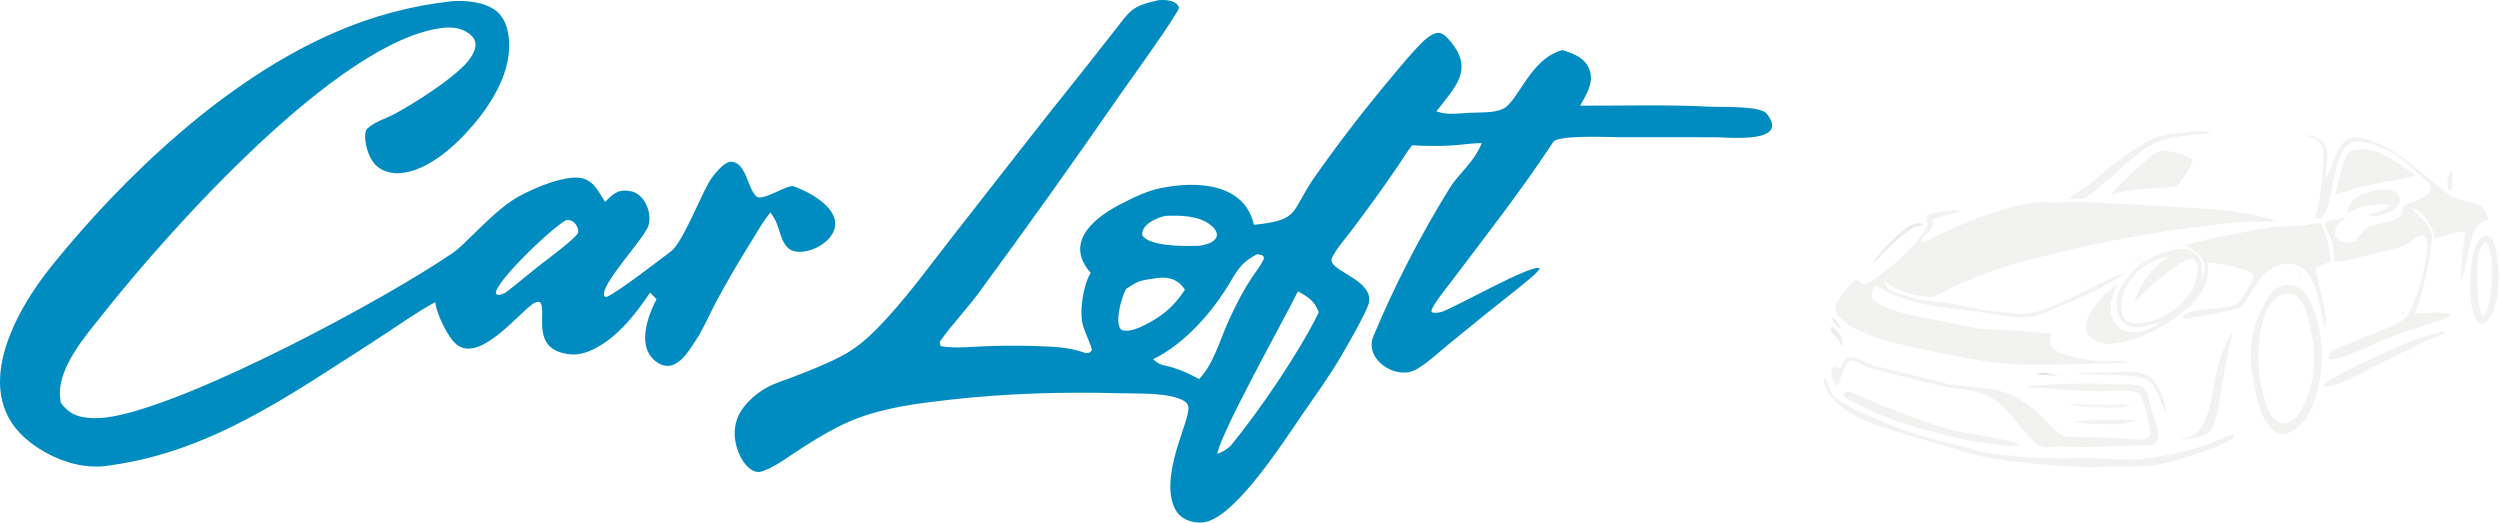
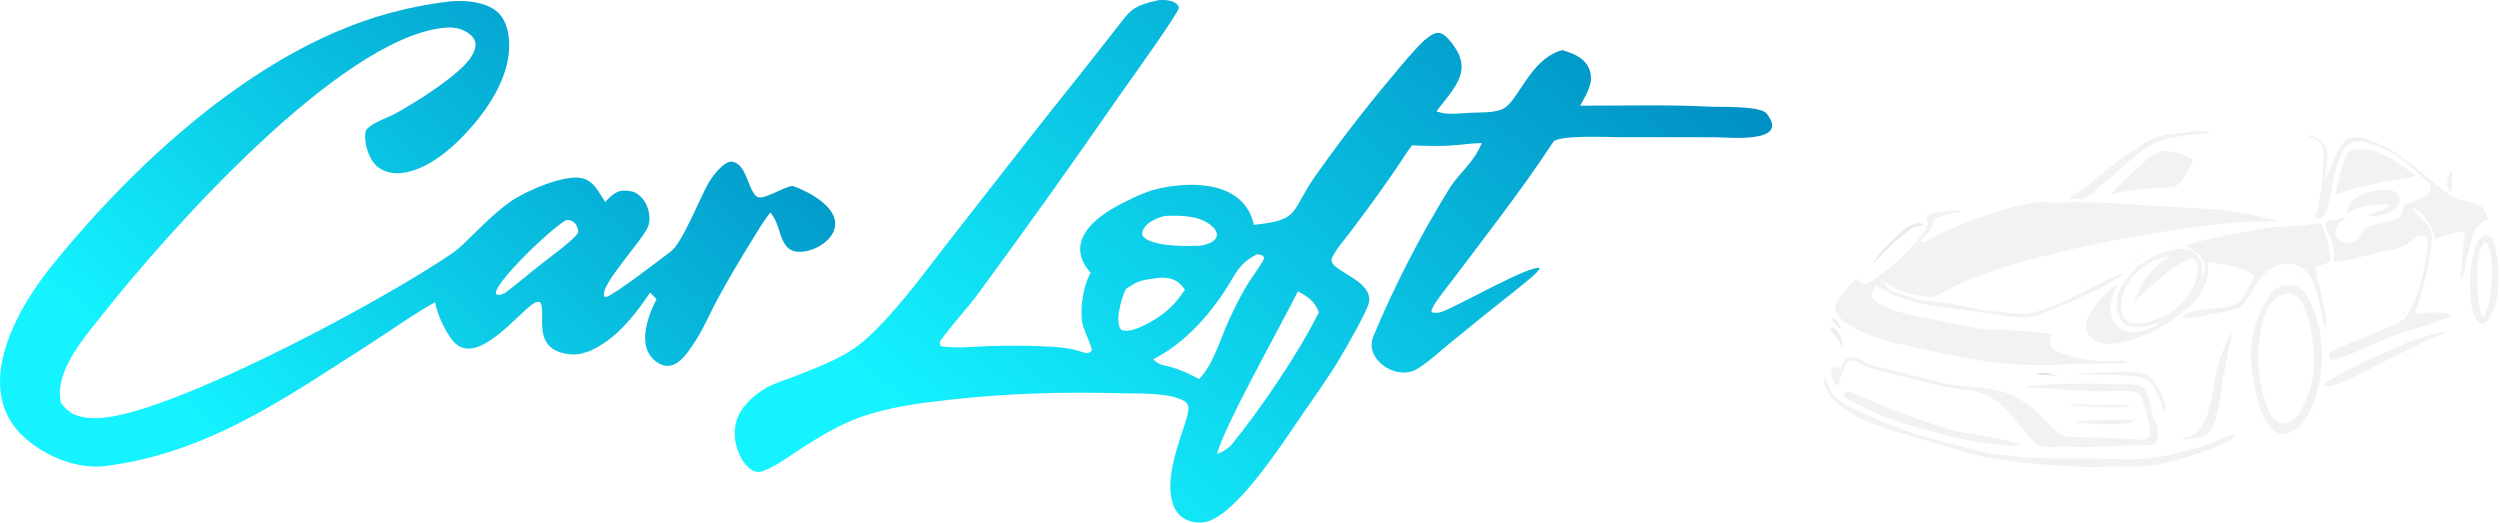
<svg xmlns="http://www.w3.org/2000/svg" width="1220" height="255" viewBox="0 0 1220 255" fill="none">
  <path d="M565.257 0.084C568.58 -0.185 574.054 -0.01 575.373 3.709C574.515 7.33 550.805 40.228 546.602 46.195C524.104 78.724 501.139 110.925 477.714 142.794C471.649 151.033 464.731 158.099 458.874 166.381C458.339 167.136 458.822 168.222 459.107 168.955C467.236 170.175 474.188 169.136 482.356 168.899C492.506 168.55 502.669 168.64 512.811 169.162C518.212 169.455 523.543 170.115 528.612 171.947C530.293 172.555 531.819 172.499 532.844 170.878C532.5 168.364 529.599 162.561 528.621 159.315C526.526 152.365 528.491 139.802 531.982 133.602L532.25 133.141C518.462 117.59 535.392 105.074 548.839 98.629C554.438 95.719 560.33 93.05 566.567 91.765C583.527 88.273 607.311 89.101 611.91 109.709C634.564 107.42 629.624 103.634 641.305 86.734C653.132 69.885 665.691 53.558 678.949 37.805C684.066 31.674 689.328 25.173 695 19.718C701.345 14.468 703.526 14.835 708.332 20.843C719.038 34.227 710.237 42.289 700.974 54.322C701.379 54.459 701.789 54.58 702.194 54.714C706.664 56.201 712.9 55.236 717.568 55.02C722.456 54.796 728.822 55.218 733.365 53.17C740.856 49.799 746.7 28.484 762.463 24.457C768.152 26.238 773.846 28.285 775.863 34.593C777.824 40.741 773.923 46.35 771.122 51.562C792.22 51.648 813.456 50.963 834.554 52.067C839.704 52.334 859.018 51.472 862.173 55.477C873.793 70.222 843.7 67.018 837.11 66.975L790.082 66.949C785.104 66.936 760.303 65.764 757.993 69.269C742.343 93.076 724.822 115.387 707.664 138.142C705.664 140.798 698.548 149.407 698.526 151.999L699.048 152.512C700.582 152.787 702.129 152.637 703.56 152.171C710.396 149.942 747.08 128.881 751.377 130.877C750.911 132.852 743.933 138.073 741.714 140C730.3 148.998 718.973 158.108 707.741 167.325C703.078 171.098 695.13 178.418 690.393 180.651C680.669 185.346 665.597 175.163 670.217 164.07C680.445 139.522 693.16 114.895 707.129 92.283C712.34 83.841 718.848 80 723.085 69.885C718.68 69.769 712.961 70.717 708.375 70.998C701.703 71.403 695.772 71.23 689.108 70.92C687.453 72.83 684.053 78.241 682.475 80.577C678.958 85.755 675.368 90.881 671.713 95.964C667.502 101.793 663.222 107.579 658.881 113.317C655.903 117.245 652.265 121.233 650.084 125.665C647.24 131.451 665.243 134.913 667.885 143.962C668.243 145.187 668.325 146.558 668.015 147.799C666.816 152.55 657.144 169.252 654.127 174.366C648.597 183.738 642.059 192.788 635.878 201.751C626.861 214.823 603.914 250.848 588.781 254.595C585.049 255.517 580.618 254.849 577.377 252.749C574.067 250.602 572.48 247.089 571.705 243.364C568.244 226.705 581.239 203.989 579.864 198.289C579.575 197.086 578.984 196.327 577.916 195.707C570.541 191.421 555.826 192.167 547.197 191.926C518.884 191.124 491.127 191.934 462.964 195.125C447.987 196.823 432.957 198.733 418.732 203.997C409.016 207.593 400.069 213.081 391.354 218.595C385.583 222.247 377.658 228.447 371.275 230.18C369.708 230.607 367.997 230.063 366.665 229.21C362.737 226.701 360.229 221.359 359.19 216.97C357.853 211.326 358.453 205.631 361.554 200.669C364.509 195.935 369.373 191.818 374.215 189.123C378.074 186.972 382.65 185.635 386.774 184.049C394.947 180.906 403.459 177.608 411.195 173.473C417.25 170.235 422.471 165.907 427.298 161.065C441.146 147.183 452.659 130.955 464.757 115.551C485.834 88.713 506.699 61.62 528.09 35.041C533.336 28.445 538.542 21.825 543.715 15.175C551.779 4.965 551.852 3.128 565.257 0.084ZM594.014 221.553C597.022 220.152 598.281 219.695 600.703 217.384C615.069 199.789 633.771 172.348 643.593 152.395C641.494 146.89 638.503 145.01 633.396 142.164C626.719 155.775 595.777 210.943 594.014 221.553ZM568.563 105.367C564.377 106.247 556.929 109.545 557.417 114.714C560.257 119.974 576.485 120.19 582.109 119.987C584.497 120.022 585.476 120.004 587.708 119.483C593.303 118.181 596.527 114.512 590.945 109.942C584.954 105.035 575.786 105.07 568.563 105.367ZM562.472 136.038C556.158 136.814 554.887 137.444 549.525 140.983C547.37 144.768 543.486 158.056 547.417 161.117C550.701 162.16 555.279 160.259 558.24 158.802C567.063 154.434 572.799 149.722 578.23 141.384C574.493 135.521 568.933 134.762 562.472 136.038ZM562.701 175.323C566.55 178.742 567.338 177.841 571.985 179.276C577.48 180.992 579.877 182.182 585.139 184.971C592.221 177.84 595.566 165.139 599.785 156.055C603.013 149.11 606.345 142.285 610.638 135.913C612.625 132.848 615.401 129.433 616.823 126.139C616.72 124.238 615.082 124.363 613.418 124.078C606.668 127.575 604.414 130.744 600.63 137.189C591.867 152.106 578.407 167.605 562.701 175.323Z" fill="url(#paint0_linear_32_390)" />
  <path d="M220.302 0.617C227.157 0.055 236.524 0.884 242.142 5.317C246.285 8.585 247.929 14.035 248.364 19.1C249.67 34.33 240.765 49.338 231.257 60.607C222.662 70.795 208.96 83.487 195.184 84.514C191.118 84.815 186.799 83.694 183.73 80.927C180.265 77.805 178.24 71.416 178.179 66.833C178.164 65.656 178.277 63.63 179.211 62.776C183.081 59.241 188.487 57.84 193.026 55.361C202.805 50.01 219.051 39.659 226.714 31.73C229.176 29.182 232.281 25.151 232.036 21.397C231.907 19.427 230.704 17.809 229.197 16.627C225.28 13.553 220.669 13.064 215.88 13.637C164.911 19.737 81.959 113.179 50.364 153.055C42.247 163.298 30.59 176.53 29.261 189.96C29.049 192.098 29.4 194.327 29.646 196.452C32.44 200.453 35.75 202.725 40.611 203.575C45.342 204.398 50.669 204.053 55.369 203.182C94.936 195.84 187.193 146.51 220.742 123.557C224.403 121.052 227.416 117.814 230.587 114.74C236.62 108.89 242.679 102.806 249.625 98.034C256.658 93.205 275.355 85.065 283.803 86.919C290.016 88.282 292.124 93.783 295.303 98.534C299.691 94.093 301.938 92.002 308.655 93.485C314.956 95.447 318.194 104.027 316.473 109.998C314.639 116.366 291.841 139.841 295.008 144.712L296.096 144.889C301.951 142.276 321.539 127.075 327.512 122.6C332.802 118.642 341.359 97.197 345.642 89.484C347.276 86.445 353.175 78.598 357.008 78.904C364.369 79.599 364.805 92.248 369.177 95.865C372 98.202 381.815 91.446 386.29 90.825L386.859 90.748C394.189 93.261 409.027 100.866 407.484 110.61C406.274 118.254 395.191 124.134 387.943 122.673C381.642 121.401 380.967 113.386 378.841 108.519C378.112 106.807 377.068 105.251 376.035 103.664C372.487 107.821 369.666 112.904 366.784 117.564C360.852 127.04 355.211 136.698 349.868 146.519C346.358 153.072 343.514 160.048 339.419 166.295C335.691 171.981 329.926 181.781 321.794 177.504C318.8 175.896 316.554 173.176 315.541 169.934C313.234 162.505 316.938 152.55 320.398 145.997L317.25 142.785C312.637 149.614 307.433 156.59 301.425 162.147C295.752 167.394 286.705 173.62 278.664 172.93C257.857 171.149 267.437 151.688 263.479 147.441C262.175 147.088 260.965 147.575 259.779 148.463C251.564 154.598 233.771 176.961 222.746 168.062C218.42 164.57 212.99 152.947 212.387 147.467C204.386 151.619 189.98 161.742 181.614 167.088C141.292 192.852 103.268 220.104 54.379 227.002C40.637 229.619 25.981 224.485 14.827 215.944C-15.672 192.594 7.516 151.623 25.328 129.614C61.349 85.104 110.33 38.913 163.082 15.965C181.264 7.969 200.56 2.794 220.302 0.617ZM246.696 142.815C252.626 138.289 257.912 133.71 264.29 128.73C267.039 126.583 280.594 116.663 282.039 113.667C282.722 112.248 281 106.842 276.297 107.437C270.073 110.463 241.16 137.81 241.975 143.354C243.38 144.618 245.107 143.479 246.696 142.815Z" fill="url(#paint1_linear_32_390)" />
  <path d="M993.667 98.724C996.526 98.265 1000.11 99.022 1003 98.878C1019.46 98.062 1035.76 99.54 1052.16 100.537C1068.78 101.547 1085.63 101.542 1101.94 105.397C1105.15 106.155 1108.76 106.779 1111.82 107.987C1109.8 108.147 1107.64 107.959 1105.65 108.024C1101.47 108.16 1096.71 108.043 1092.58 108.413C1055.72 111.99 1019.24 118.753 983.553 128.626C974.632 131.228 965.881 134.379 957.349 138.061C955.268 138.96 951.055 141.099 949.047 142.188C943.631 145.128 943.335 145.311 937.037 144.321C929.877 143.197 925.207 141.382 919.212 137.266C922.184 142.32 921.985 142.04 927.844 143.454C930.16 144.013 933.041 145.62 935.659 146.081C938.392 146.633 941.228 146.926 944.013 147.145C954.475 147.967 964.416 151.401 974.922 152.114C979.854 152.449 986.227 153.899 991.068 152.81C1001.92 150.369 1011.95 144.764 1021.86 139.908C1026.69 137.55 1031.58 134.746 1036.68 133.316C1027.99 140.173 1013.92 145.699 1003.72 150.101C999.336 151.989 992.693 154.971 988.022 154.897C977.374 154.73 966.403 151.689 955.826 150.951C941.98 149.606 927.428 146.909 915.533 139.364C914.197 140.942 913.894 141.488 913.29 143.462C913.447 144.15 913.694 144.956 913.885 145.648C920.05 152.659 941.856 155.466 950.99 157.41C955.274 158.322 964.921 160.585 968.943 160.666C979.978 160.889 990.131 161.687 1001.12 162.933C1000.22 167.182 999.206 169.517 1004.55 171.703C1010.63 174.188 1017.33 175.636 1023.86 176.118C1028.37 176.45 1033.35 175.787 1037.8 176.412L1038.09 176.811L1037.76 177.12C1036.38 177.39 1033.66 177.286 1032.11 177.295C1029.11 177.319 1026.1 177.367 1023.1 177.436C1003.07 177.9 987.527 179.294 967.438 176.037C955.605 174.183 943.85 171.861 932.2 169.077C926.355 167.713 919.801 166.324 914.047 164.2C908.914 162.306 894.42 156.319 895.579 149.383C896.101 146.26 903.147 138.039 905.903 136.255C906.721 136.529 908.638 139.979 911.362 138.319C921.514 132.137 935.585 120.106 940.87 109.496C940.63 108.128 940.306 106.635 940.331 105.259C941.115 103.766 954.476 102.095 956.769 102.96L956.784 103.313C956.233 103.741 954.546 103.654 953.815 103.825C952.078 104.233 943.837 106.237 943.167 107.573C944.078 113.145 936.961 115.369 937.457 118.227C938.481 118.882 944.087 115.465 945.629 114.738C958.993 108.437 978.958 100.478 993.667 98.724Z" fill="#F2F2F1" />
  <path d="M1067 119.31C1067.06 119.305 1067.12 119.301 1067.18 119.296C1074.92 117.305 1082.69 115.595 1090.56 114.144C1095.83 113.173 1101.1 112.019 1106.4 111.182C1112.21 110.364 1118.27 110.441 1124.12 109.952C1126.07 109.791 1130.89 108.465 1132.33 109.003C1134.89 111.672 1137.3 123.062 1137.35 126.84C1136.49 128.641 1131.77 129.628 1129.83 130.162C1130.28 132.844 1130.82 135.511 1131.45 138.157C1132.69 143.321 1135.98 154.518 1134.84 159.61L1134.6 159.646C1133.55 157.739 1133.32 154.968 1132.91 152.846C1131.36 144.747 1129.35 131.871 1120.02 129.159C1116.47 128.129 1112.4 128.721 1109.21 130.529C1100.35 135.551 1097.33 147.731 1092.87 150.054C1090.03 151.533 1083.48 152.431 1080.17 153.088C1076.82 153.787 1073.45 154.407 1070.07 154.949C1068.69 155.179 1067.34 155.566 1065.94 155.581C1065.32 155.164 1065.54 155.447 1065.34 154.642C1066.61 149.806 1089.61 151.543 1092.84 147.307C1095.15 144.289 1098.55 138.364 1100.13 134.874C1099.77 134.4 1099.1 133.519 1098.61 133.222C1094.39 130.629 1085.03 128.948 1080.2 128.299C1079.32 128.183 1078.44 128.092 1077.55 128.027C1077.58 129.966 1077.58 132.467 1077.42 134.316C1076.8 138.878 1072.69 145.723 1069.24 148.878C1058.93 158.21 1044.02 166.76 1029.94 167.798C1024.66 168.188 1017.66 165.291 1017.99 159.006C1018.35 152.165 1027.83 141.475 1033.91 138.577C1032.16 141.383 1031.5 142.481 1030.67 145.596C1027.84 156.311 1034.18 164.218 1045.36 161.52C1048.3 160.811 1052.34 159.023 1054.81 157.139C1046.78 159.239 1036.26 163.565 1033.44 152.266C1031.64 145.051 1034.82 139.662 1039.26 134.146C1040.26 132.915 1041.55 131.864 1042.58 130.688C1043.81 129.779 1044.81 128.972 1045.99 127.983C1053.07 123.929 1055.16 123.083 1063.43 121.432C1066.82 121.203 1069.99 122.052 1072.26 124.695C1075.12 128.047 1074.62 132.907 1074.32 136.974C1076.58 131.056 1077.15 127.491 1071.55 123.012C1070.43 122.111 1067.41 120.502 1067 119.31ZM1070.08 140.658C1071.52 137.322 1074.88 129.223 1069.83 126.277C1069.16 125.887 1067.47 126.606 1066.83 126.938C1059.42 130.925 1053.4 136.12 1047.3 141.827C1045.65 143.366 1043.02 146.119 1041.42 147.41C1044.5 139.366 1047.45 133.678 1054.35 128.221C1054.98 127.721 1058.48 125.542 1058.56 125.364C1058.1 125.196 1058.13 125.202 1057.65 125.278C1055.48 125.853 1053.18 126.397 1051.08 127.297C1041.75 131.309 1033.12 142.04 1035.58 152.675C1036.32 155.884 1038.33 157.567 1041.65 157.68C1053.15 158.072 1064.66 150.828 1070.03 140.778C1070.05 140.738 1070.07 140.698 1070.08 140.658Z" fill="#F2F2F1" />
  <path d="M1115.65 139.069C1122.86 138.49 1126.02 143.82 1128.47 149.711C1134.91 165.253 1134.44 182.977 1128.27 198.507C1125.94 204.367 1122.12 209.118 1116.18 211.449C1113.76 211.973 1111.48 211.795 1109.55 210.098C1107.24 208.079 1104.68 204.218 1103.64 201.335C1101.21 194.574 1099.85 187.112 1098.83 180.003C1097.58 169.387 1099.31 159.224 1104.28 149.738C1106.78 144.956 1109.56 139.612 1115.65 139.069ZM1115.36 206.485C1121.19 205.14 1122.99 200.324 1125.21 195.407C1130.39 183.923 1130.03 171.014 1127.25 158.952C1125.93 153.246 1123.56 142.78 1116.18 143.148C1100.69 145.683 1100.99 176.054 1103.34 187.562C1104.51 193.27 1107.04 207.069 1115.1 206.58C1115.2 206.569 1115.25 206.538 1115.36 206.485Z" fill="#F2F2F1" />
  <path d="M1126.67 65.829C1133.6 67.663 1136.53 71.304 1135.62 78.5C1135.25 81.457 1134.99 84.448 1134.5 87.404L1134.69 87.154C1138.89 81.636 1140.26 68.356 1147.95 67.051C1152.98 66.197 1163.08 70.783 1167.6 73.548C1177.62 79.673 1186.64 89.027 1196.15 95.719C1201.19 99.261 1212.6 96.959 1213.99 106.402C1214.03 106.647 1214.06 106.892 1214.09 107.137C1206.38 109.549 1206.04 117.526 1204.34 124.248C1203.58 127.268 1203.08 130.698 1202.19 133.659L1201.89 133.464C1201.16 132.38 1201.59 129.513 1201.42 127.822L1201.39 127.574C1201.5 125.575 1201.65 123.566 1201.89 121.578C1202.26 118.484 1202.94 115.997 1202.74 112.858C1197.06 113.369 1193.55 115.125 1188.2 116.291C1187.8 114.862 1187.51 113.274 1186.91 111.915C1185.24 108.103 1182.13 103.491 1178.16 101.811C1177.52 101.541 1177.62 101.564 1177.13 101.771C1177.74 103.033 1182.81 107.229 1184.29 109.433C1188.08 115.059 1186.75 117.112 1185.88 123.588C1184.93 130.641 1183.2 137.885 1181.26 144.781C1180.5 147.498 1179.1 150.248 1178.63 153.081C1182.04 152.798 1193.05 151.69 1195.77 153.505L1195.84 153.864C1194.12 155.924 1177.76 160.528 1174.03 161.733C1171.9 162.438 1169.79 163.202 1167.7 164.024C1158.45 167.595 1150.01 172.372 1140.41 174.995C1139.14 175.342 1137.9 175.916 1136.76 174.973C1135.71 173.04 1136.79 172.2 1138.48 171.195C1140.83 169.791 1143.67 168.756 1146.21 167.699L1161.22 161.554C1164 160.42 1166.95 159.392 1169.59 157.981C1171.26 157.094 1172.78 155.971 1174.06 154.576C1179.13 149.045 1184.93 126.604 1184.6 119.075C1184.55 117.892 1184.37 116.408 1183.4 115.608C1181.21 113.807 1178.33 116.292 1176.62 117.601C1175.23 118.672 1173.85 119.739 1172.2 120.396C1168.32 121.944 1164.16 122.402 1160.12 123.356C1152.75 125.096 1146.83 127.274 1139.12 127.721C1138.99 124.784 1138.58 119.296 1137.78 117.114C1135.81 111.747 1130.81 107.563 1140.22 107.268C1140.93 107.246 1142.55 106.131 1144.03 106.191L1144.28 106.467C1143.98 107.188 1142.05 108.157 1141.25 109.187C1139.44 111.519 1139.45 112.519 1139.63 115.305C1139.84 115.568 1140.05 115.825 1140.27 116.076C1142.56 118.696 1147.73 119.384 1150.16 116.681C1151.67 114.999 1152.89 112.906 1154.64 111.517C1160.01 107.254 1172.25 110.638 1172.81 100.883C1173.02 98.941 1191.68 95.908 1184.62 88.735C1180.25 84.46 1173.93 79.267 1169.04 75.418C1168.11 74.693 1166.56 74.102 1165.48 73.578C1157.04 70.305 1147.11 64.12 1142.29 75.733C1138.74 84.3 1138.13 93.029 1135.64 101.875C1135.06 103.929 1132.71 108.013 1130.11 106.154C1129.44 104.489 1130.67 104.078 1130.95 102.617C1132.68 93.412 1134.04 83.769 1133.86 74.389C1133.76 69.556 1130.18 67.536 1126.07 66.455L1126.67 65.829Z" fill="#F2F2F1" />
  <path d="M898.1 180.259C901.149 169.195 908.273 176.877 914.363 178.367C925.94 181.2 938.256 184.295 949.883 187.228C955.944 188.758 962.831 188.325 969.023 189.547C978.532 190.547 984.36 193.399 991.908 199.209C997.218 203.298 1001.26 209.986 1007.39 212.802C1008.44 213.256 1016.33 213.391 1017.91 213.372C1027.08 213.26 1036.03 214.172 1045.17 214.605C1046.24 214.656 1048.88 213.862 1049.4 212.443C1049.46 208.271 1046.36 196.148 1044.54 192.855C1044.37 192.557 1044.19 192.27 1043.98 191.998C1038.14 189.364 1028.11 191.366 1021.63 190.937C1015.95 190.561 1010.21 190.361 1004.54 189.969C1000.61 189.738 996.393 189.194 992.426 189.232L991.626 188.867L991.415 188.278C1005.01 187.216 1018.06 186.879 1031.73 187.493C1035.07 187.642 1043.02 186.841 1045.59 188.973C1048.63 191.493 1049.17 197.843 1050.22 201.374C1051.78 205.457 1054.59 211.701 1052.15 215.887C1051.31 217.343 1046.74 217.359 1045.25 217.348C1032.5 217.255 1020.01 218.848 1007.22 217.815C1004.07 217.561 1000.16 218.817 996.936 218.037C994.549 217.575 993.092 215.938 991.438 214.356C984.558 207.771 980.68 199.273 972.168 194.423C966.681 190.909 960.906 190.315 954.647 189.571C951.865 189.24 948.242 188.518 945.423 187.888C934.146 185.339 922.979 182.353 911.805 179.389C909.436 178.761 906.519 175.945 903.836 175.867C900.693 175.777 899.208 182.041 898.171 184.34C897.742 185.288 897.448 188 896.478 188.191C894.036 186.527 892.129 179.8 895.317 178.896C896.345 179.183 897.175 179.726 898.1 180.259Z" fill="#F2F2F1" />
  <path d="M890.548 184.269C891.46 184.856 892.869 190.781 894.505 192.887C897.381 196.589 908.255 201.169 912.873 203.2C919.167 205.968 925.558 208.721 932.079 210.909C940.087 213.595 948.51 215.635 956.696 217.714C961.47 218.927 966.342 220.396 971.184 221.269C974.458 221.86 977.743 221.968 981.041 222.303C983.58 222.561 986.095 222.999 988.643 223.188C999.364 223.983 1010.03 223.595 1020.76 223.658C1029.78 223.71 1038.99 224.795 1047.97 223.672C1056.8 222.569 1067.26 220.184 1075.68 217.381C1078.27 216.519 1080.89 215.553 1083.4 214.476C1084.93 213.818 1086.38 212.961 1087.96 212.426C1088.52 212.239 1089.16 212.032 1089.75 212.147C1090.12 212.22 1090.11 212.331 1090.32 212.613C1090.25 213.758 1089.93 213.937 1088.97 214.542C1079.6 219.48 1066.75 223.442 1056.43 225.962C1048.03 228.011 1039.62 227.723 1031.06 227.699C1026.95 227.648 1022.59 228.141 1018.48 227.96C1002.47 227.252 986.365 226.065 970.529 223.465C964.057 222.327 957.763 220.229 951.485 218.319C940.606 215.009 929.614 212.16 918.857 208.455C913 206.438 907.427 204.551 902.216 201.069C897.025 197.601 891.769 193.344 890.139 187.011C889.88 185.985 889.965 185.131 890.548 184.269Z" fill="#F2F2F1" />
  <path d="M1212.46 114.971C1213.86 114.981 1215.78 115.5 1216.38 116.899C1220.53 126.42 1221.4 151.934 1211.89 158.128C1211.58 158.163 1211.27 158.143 1210.97 158.068C1203 156.11 1204.51 123.077 1209.66 117.277C1210.78 116.016 1211.01 115.801 1212.46 114.971ZM1212.21 154.361C1215.27 149.911 1216.04 138 1216.19 132.471C1216.27 129.757 1215.47 118.858 1212.52 118.04C1207.84 123.511 1209.19 132.329 1209.01 139.086C1208.9 143.117 1209.56 147.766 1210.41 151.705C1210.66 152.822 1210.93 154.452 1212.21 154.361Z" fill="#F2F2F1" />
  <path d="M1152.28 72.751C1160.77 72.709 1168.77 78.559 1175.44 83.144C1176.22 83.68 1178.39 84.882 1178.74 85.612C1177.78 86.668 1164.46 88.444 1162.05 89.038L1161.85 89.088C1158.05 89.888 1154.21 90.519 1150.44 91.599C1146.86 92.628 1143.42 94.064 1139.76 94.813C1140.8 90.471 1143.33 77.683 1145.77 74.762C1147.18 73.072 1150.25 72.986 1152.28 72.751Z" fill="#F2F2F1" />
  <path d="M1055.41 73.594C1058.22 73.294 1069.31 75.8 1070.1 78.473C1069.74 80.465 1064.99 87.79 1063.35 89.571C1062.88 90.077 1062.04 90.768 1061.34 90.944C1058.49 91.654 1055.34 91.595 1052.41 91.782C1049.18 91.989 1045.81 92.388 1042.61 92.421C1039.64 93.006 1036.57 93.328 1033.6 94.051C1032.8 94.246 1031.09 94.922 1030.48 94.757C1031.01 92.948 1040.36 84.526 1042.4 82.664C1045.87 79.488 1050.69 74.437 1055.41 73.594Z" fill="#F2F2F1" />
  <path d="M900.817 191.203C901.979 191.055 902.932 191.269 904.013 191.711C909.357 193.892 914.583 196.257 919.934 198.446C928.49 201.953 937.192 205.092 946.015 207.855C948.322 208.597 951.54 209.682 953.839 210.216C958.098 211.204 983.946 214.872 985.538 217.1C985.232 217.471 985.159 217.363 984.533 217.469C978.139 217.916 974.692 216.911 968.506 216.077C958.017 214.988 947.958 211.864 937.885 209.238C925.032 205.888 913.699 201.318 902.021 194.924C900.933 194.328 899.901 193.807 899.583 192.567C899.974 191.635 899.913 191.876 900.817 191.203Z" fill="#F2F2F1" />
  <path d="M1016.39 97.188C1015.32 97.081 1010.19 97.128 1009.87 96.955C1010.44 95.537 1018.34 91.205 1019.91 89.809C1027.67 82.716 1035.87 76.606 1044.66 70.918C1051.71 66.362 1055.97 65.764 1064.17 64.91C1068.04 64.507 1071.92 63.718 1075.89 64.103C1076.75 64.355 1077.12 64.392 1078.02 64.401L1078.29 64.634C1078.15 64.817 1077.99 65.049 1077.83 65.215C1072.25 65.222 1060.98 66.632 1055.76 68.204C1044.74 71.518 1036.03 82.026 1027.22 88.928C1023.87 91.549 1020.3 95.417 1016.39 97.188Z" fill="#F2F2F1" />
  <path d="M1191.97 162.037C1192.56 161.983 1192.61 162.012 1193.18 162.106L1193.23 162.35C1192.47 162.885 1191.73 163.116 1190.88 163.441C1186.83 164.977 1182.93 166.865 1179.04 168.748C1172.78 171.754 1166.56 174.832 1160.38 177.981C1153.95 181.282 1142.43 187.793 1135.6 188.726C1134.73 188.794 1134.92 188.909 1134.28 188.547C1134.19 188.08 1134.21 187.885 1134.48 187.476C1136.87 183.727 1172.43 167.884 1179 165.525C1183.22 164.009 1187.63 163.123 1191.97 162.037Z" fill="#F2F2F1" />
  <path d="M1088.9 162.737C1089.23 162.872 1089.09 162.765 1089.27 163.156C1087.9 169.408 1086.7 174.375 1085.55 180.966C1083.79 189.664 1083.33 199.373 1080.05 207.631C1077.18 214.846 1070.88 212.941 1065.65 214.638C1065.13 214.194 1065.26 214.46 1065.16 213.871C1065.73 213.409 1067.22 213.511 1068.18 213.235C1078.88 210.192 1079.47 189.371 1082.12 179.346C1083.66 173.543 1085.94 167.962 1088.9 162.737Z" fill="#F2F2F1" />
  <path d="M1160.85 92.691C1163.84 92.253 1169.74 92.359 1170.82 95.903C1171.22 97.195 1171.09 98.591 1170.46 99.787C1168.55 103.438 1159.32 106.784 1155.87 104.971L1155.94 104.65C1157.2 103.879 1159.41 103.692 1160.85 103.18C1162.51 102.591 1164.1 101.758 1165.67 100.969L1166.25 100.554L1166.23 100.239C1164.27 99.108 1155.97 100.171 1153.51 100.736C1150.65 101.394 1147.9 102.799 1145.37 104.263C1145.58 103.204 1145.8 101.902 1146.17 100.897C1148.16 95.447 1155.84 93.539 1160.85 92.691Z" fill="#F2F2F1" />
  <path d="M1027.28 181.814C1033.52 181.62 1045.55 180.153 1049.79 184.542C1053.47 188.348 1056.64 194.963 1056.86 200.277L1056.7 200.573L1056.37 200.483C1053.82 195.74 1052.09 186.198 1045.65 184.446C1042.39 183.561 1037.7 183.417 1034.25 183.062C1033.6 182.996 1031.62 182.985 1031.24 182.841C1029.46 182.015 1028.67 182.78 1027.28 181.814Z" fill="#F2F2F1" />
  <path d="M1023.25 205.049C1027.81 204.521 1037.26 204.989 1042.37 204.949C1039.26 206.657 1035.07 207.025 1031.55 207.05C1028.31 207.066 1015.75 206.941 1013.38 206.007L1013.36 205.743C1014.83 205.086 1021.14 205.157 1023.25 205.049Z" fill="#F2F2F1" />
  <path d="M936.491 108.844C937.171 108.909 938.373 108.913 938.703 109.547C937.718 110.237 934.353 110.466 932.758 111.566C926.361 115.983 920.65 121.605 915.445 127.265C914.961 127.859 914.338 128.271 913.722 128.736C916.337 124.06 921.678 118.923 925.585 115.255C928.703 112.326 932.053 109.192 936.491 108.844Z" fill="#ECE8ED" fill-opacity="0.98" />
  <path d="M1063.43 121.432L1062.05 121.39C1060.42 119.97 1058.66 120.658 1058.39 119.463C1059.97 118.536 1062.5 120.32 1064.09 120.628L1064.44 119.976C1065.11 119.664 1065.52 119.642 1066.24 119.529L1066.3 119.434L1067 119.31C1067.41 120.502 1070.43 122.111 1071.55 123.012C1077.15 127.491 1076.58 131.056 1074.32 136.974C1074.62 132.907 1075.12 128.047 1072.25 124.695C1069.99 122.052 1066.82 121.203 1063.43 121.432Z" fill="#B4B4B4" fill-opacity="0.012" />
  <path d="M1013.9 198.126L1013.19 197.711L1013.19 197.415C1013.97 197.118 1014.75 197.186 1015.6 197.18L1015.87 197.213C1020.18 197.718 1026.42 197.345 1030.87 197.576C1033.34 197.705 1036.6 196.853 1038.88 197.761L1039.05 198.004C1037.13 199.718 1017.32 198.574 1013.9 198.126Z" fill="#F2F2F1" fill-opacity="0.984" />
  <path d="M1042.58 130.688C1042.53 130.505 1042.39 130.155 1042.32 129.985C1042.15 130.056 1041.98 130.127 1041.8 130.199L1041.7 129.898C1042.06 129.551 1042.3 129.376 1042.49 128.915L1042.21 128.622L1041.48 128.802L1041.18 128.595L1041.27 128.297L1042.21 127.997C1042.27 127.496 1041.86 126.921 1041.59 126.443C1041.96 125.786 1042.63 126.292 1042.82 125.956C1043.47 124.759 1043.14 124.724 1044.38 124.153L1044.86 124.756C1045.74 125.075 1045.95 125.106 1046.51 124.347L1046.79 124.53L1046.52 124.336L1047.07 124.907L1046.46 124.485L1046.88 124.651C1048.09 126.362 1045.87 125.754 1045.62 127.698L1045.99 127.983C1044.81 128.972 1043.81 129.779 1042.58 130.688Z" fill="#727475" fill-opacity="0.012" />
  <path d="M893.586 159.433C897.163 160.212 900.045 166.501 898.895 169.39C898.172 168.444 897.961 166.977 897.371 166.15C896.279 164.618 894.442 163.219 893.598 161.491C893.117 160.505 893.291 160.317 893.586 159.433Z" fill="#F0EDF2" />
  <path d="M1196.35 83.341C1197.07 84.271 1196.68 92.536 1196.08 93.423L1195.59 93.35C1193.58 90.671 1194.04 85.646 1196.35 83.341Z" fill="#F2F2F1" />
  <path d="M1022.11 135.842C1022.23 135.931 1022.57 136.514 1022.68 136.682C1022.56 137.07 1020.11 138.337 1019.42 138.803C1019.39 139.245 1019.42 139.313 1019.26 139.719L1018.97 139.688L1019.11 140.212L1018.84 140.317C1018.12 140.077 1018.03 139.971 1017.42 140.354L1017.29 140.284L1017.37 139.81C1017.74 139.622 1017.83 139.617 1018.11 139.314C1017.75 139.123 1017.76 139.112 1017.44 138.858C1017.79 137.85 1020.85 136.541 1022.11 135.842Z" fill="#B4B4B4" fill-opacity="0.012" />
  <path d="M894.076 155.114C896.017 155.496 898.413 158.801 898.103 160.554C896.803 159.42 893.597 156.833 894.076 155.114Z" fill="#F0EDF2" fill-opacity="0.984" />
  <path d="M1021.72 181.86C1023.55 181.934 1025.45 181.857 1027.28 181.814C1028.67 182.78 1029.46 182.015 1031.24 182.841C1028.32 182.877 1024.71 182.707 1021.72 182.658L1021.72 181.86Z" fill="#F0EDF2" fill-opacity="0.965" />
  <path d="M1021.72 182.658C1019.89 182.653 1015.42 182.763 1013.8 182.202L1014.13 182.221L1014.23 182.063C1016.81 181.824 1018.94 182.317 1021.4 181.915L1021.72 181.86L1021.72 182.658Z" fill="#F0EDF2" fill-opacity="0.78" />
  <path d="M1201.39 127.574L1201.42 127.822C1201.59 129.513 1201.16 132.38 1201.89 133.464L1202.19 133.659C1201.91 135.163 1201.74 135.69 1201.19 137.129C1201.14 134.065 1200.85 130.565 1201.39 127.574Z" fill="#F2F2F1" fill-opacity="0.918" />
  <path d="M1174.91 172.135L1175.25 172.241L1175.22 172.638C1176.19 174.485 1176.8 173.064 1178.16 173.664L1177.94 173.991C1177.55 174.014 1177.16 174.032 1176.77 174.045C1176.49 174.035 1176.42 174.025 1176.14 174.077L1174.5 174.392C1174.41 174.315 1173.73 173.239 1173.53 172.971C1173.99 172.663 1174.43 172.412 1174.91 172.135Z" fill="#B4B4B4" fill-opacity="0.02" />
  <path d="M1000.84 182.503L1003.64 182.86L1003.72 183.359C1001.75 183.393 999.482 183.5 997.655 182.786C998.489 182.582 999.928 182.552 1000.84 182.503Z" fill="#F0EDF2" fill-opacity="0.918" />
  <path d="M997.654 182.786C997.169 182.912 994.484 182.536 993.789 182.456C994.522 182.024 1000.15 182.09 1000.84 182.503C999.927 182.551 998.487 182.582 997.654 182.786Z" fill="#020202" fill-opacity="0.204" />
  <path d="M1013.9 198.126C1012.52 197.904 1011.45 197.867 1010.09 197.471L1010.01 197.259C1011.05 196.92 1014.5 196.889 1015.6 197.18C1014.75 197.187 1013.97 197.119 1013.19 197.415L1013.19 197.711L1013.9 198.126Z" fill="#F0EDF2" fill-opacity="0.533" />
  <path d="M1003.64 182.86C1004.57 182.502 1005.73 182.319 1006.7 182.556L1006.81 182.806C1005.85 183.358 1004.82 183.332 1003.71 183.359L1003.64 182.86Z" fill="#F0EDF2" fill-opacity="0.129" />
  <path d="M923.786 113.871C924.12 113.713 924.04 113.76 924.422 113.711C924.26 114.215 924.021 114.222 923.463 114.604C923.488 115.113 923.525 115.421 923.596 115.929L923.348 116.016C923.113 115.754 923.041 115.712 922.768 115.489L922.57 115.514L922.33 115.109C922.838 114.564 923.051 114.459 923.619 114.007L923.786 113.871Z" fill="#020202" fill-opacity="0.012" />
  <path d="M988.421 188.864C989.379 188.6 990.43 188.446 991.415 188.278L991.626 188.867L992.426 189.232C991.3 189.199 989.583 188.977 988.421 188.864Z" fill="#F0EDF2" fill-opacity="0.894" />
  <path d="M1129.69 200.153L1130.08 200.05C1130.18 200.566 1130.02 200.768 1129.83 201.32L1129.42 201.424C1129.39 201.069 1129.58 200.501 1129.69 200.153Z" fill="#020202" fill-opacity="0.027" />
  <path d="M1121.28 134.236C1121.71 134.452 1123.04 135.472 1123.5 135.812C1122.16 135.851 1121.8 135.373 1121.28 134.236Z" fill="#020202" fill-opacity="0.035" />
  <path d="M1130.29 200.504C1130.73 200.742 1131.02 200.682 1131.43 201.049L1131.26 202.062L1130.83 202.053C1130.66 201.468 1130.51 201.072 1130.29 200.504Z" fill="#020202" fill-opacity="0.012" />
  <path d="M1144.51 179.061C1145.35 179.437 1145.52 179.638 1146.2 180.275C1145.12 180.214 1145.09 179.878 1144.51 179.061Z" fill="#020202" fill-opacity="0.024" />
  <path d="M1173.13 152.231L1173.27 152.75L1172.55 153.89L1172.43 153.459C1172.68 152.955 1172.83 152.704 1173.13 152.231Z" fill="#020202" fill-opacity="0.118" />
  <defs>
    <linearGradient id="paint0_linear_32_390" x1="595.914" y1="329" x2="835.727" y2="37.184" gradientUnits="userSpaceOnUse">
-       <stop stop-color="#008CC1" />
-       <stop offset="1" stop-color="#008CC1" />
+       <stop stop-color="#14F3FF" />
+       <stop offset="1" stop-color="#0090C4" />
    </linearGradient>
    <linearGradient id="paint1_linear_32_390" x1="191.116" y1="293.628" x2="407.963" y2="55.231" gradientUnits="userSpaceOnUse">
-       <stop stop-color="#008CC1" />
-       <stop offset="1" stop-color="#008CC1" />
+       <stop stop-color="#14F3FF" />
+       <stop offset="1" stop-color="#0090C4" />
    </linearGradient>
  </defs>
</svg>
